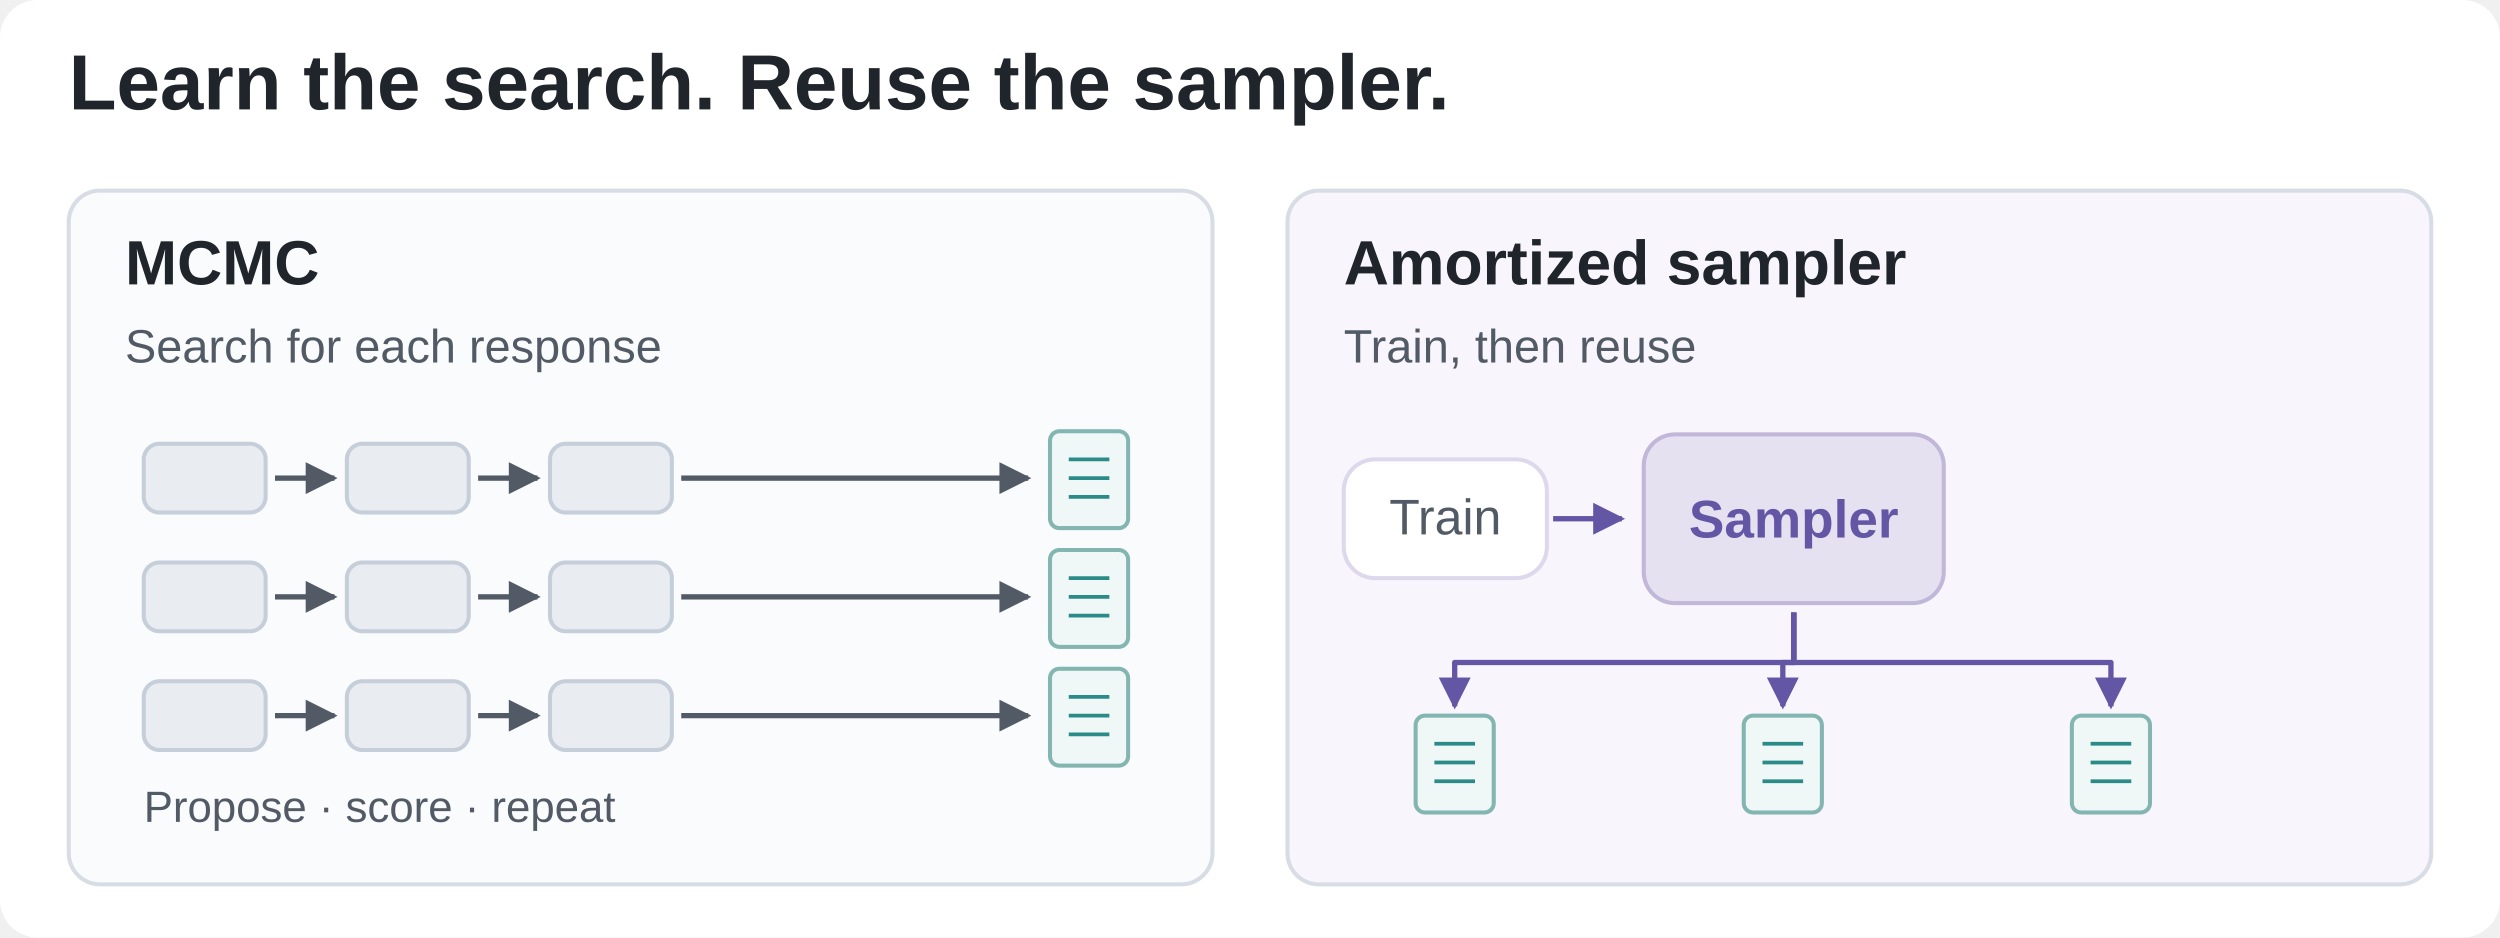
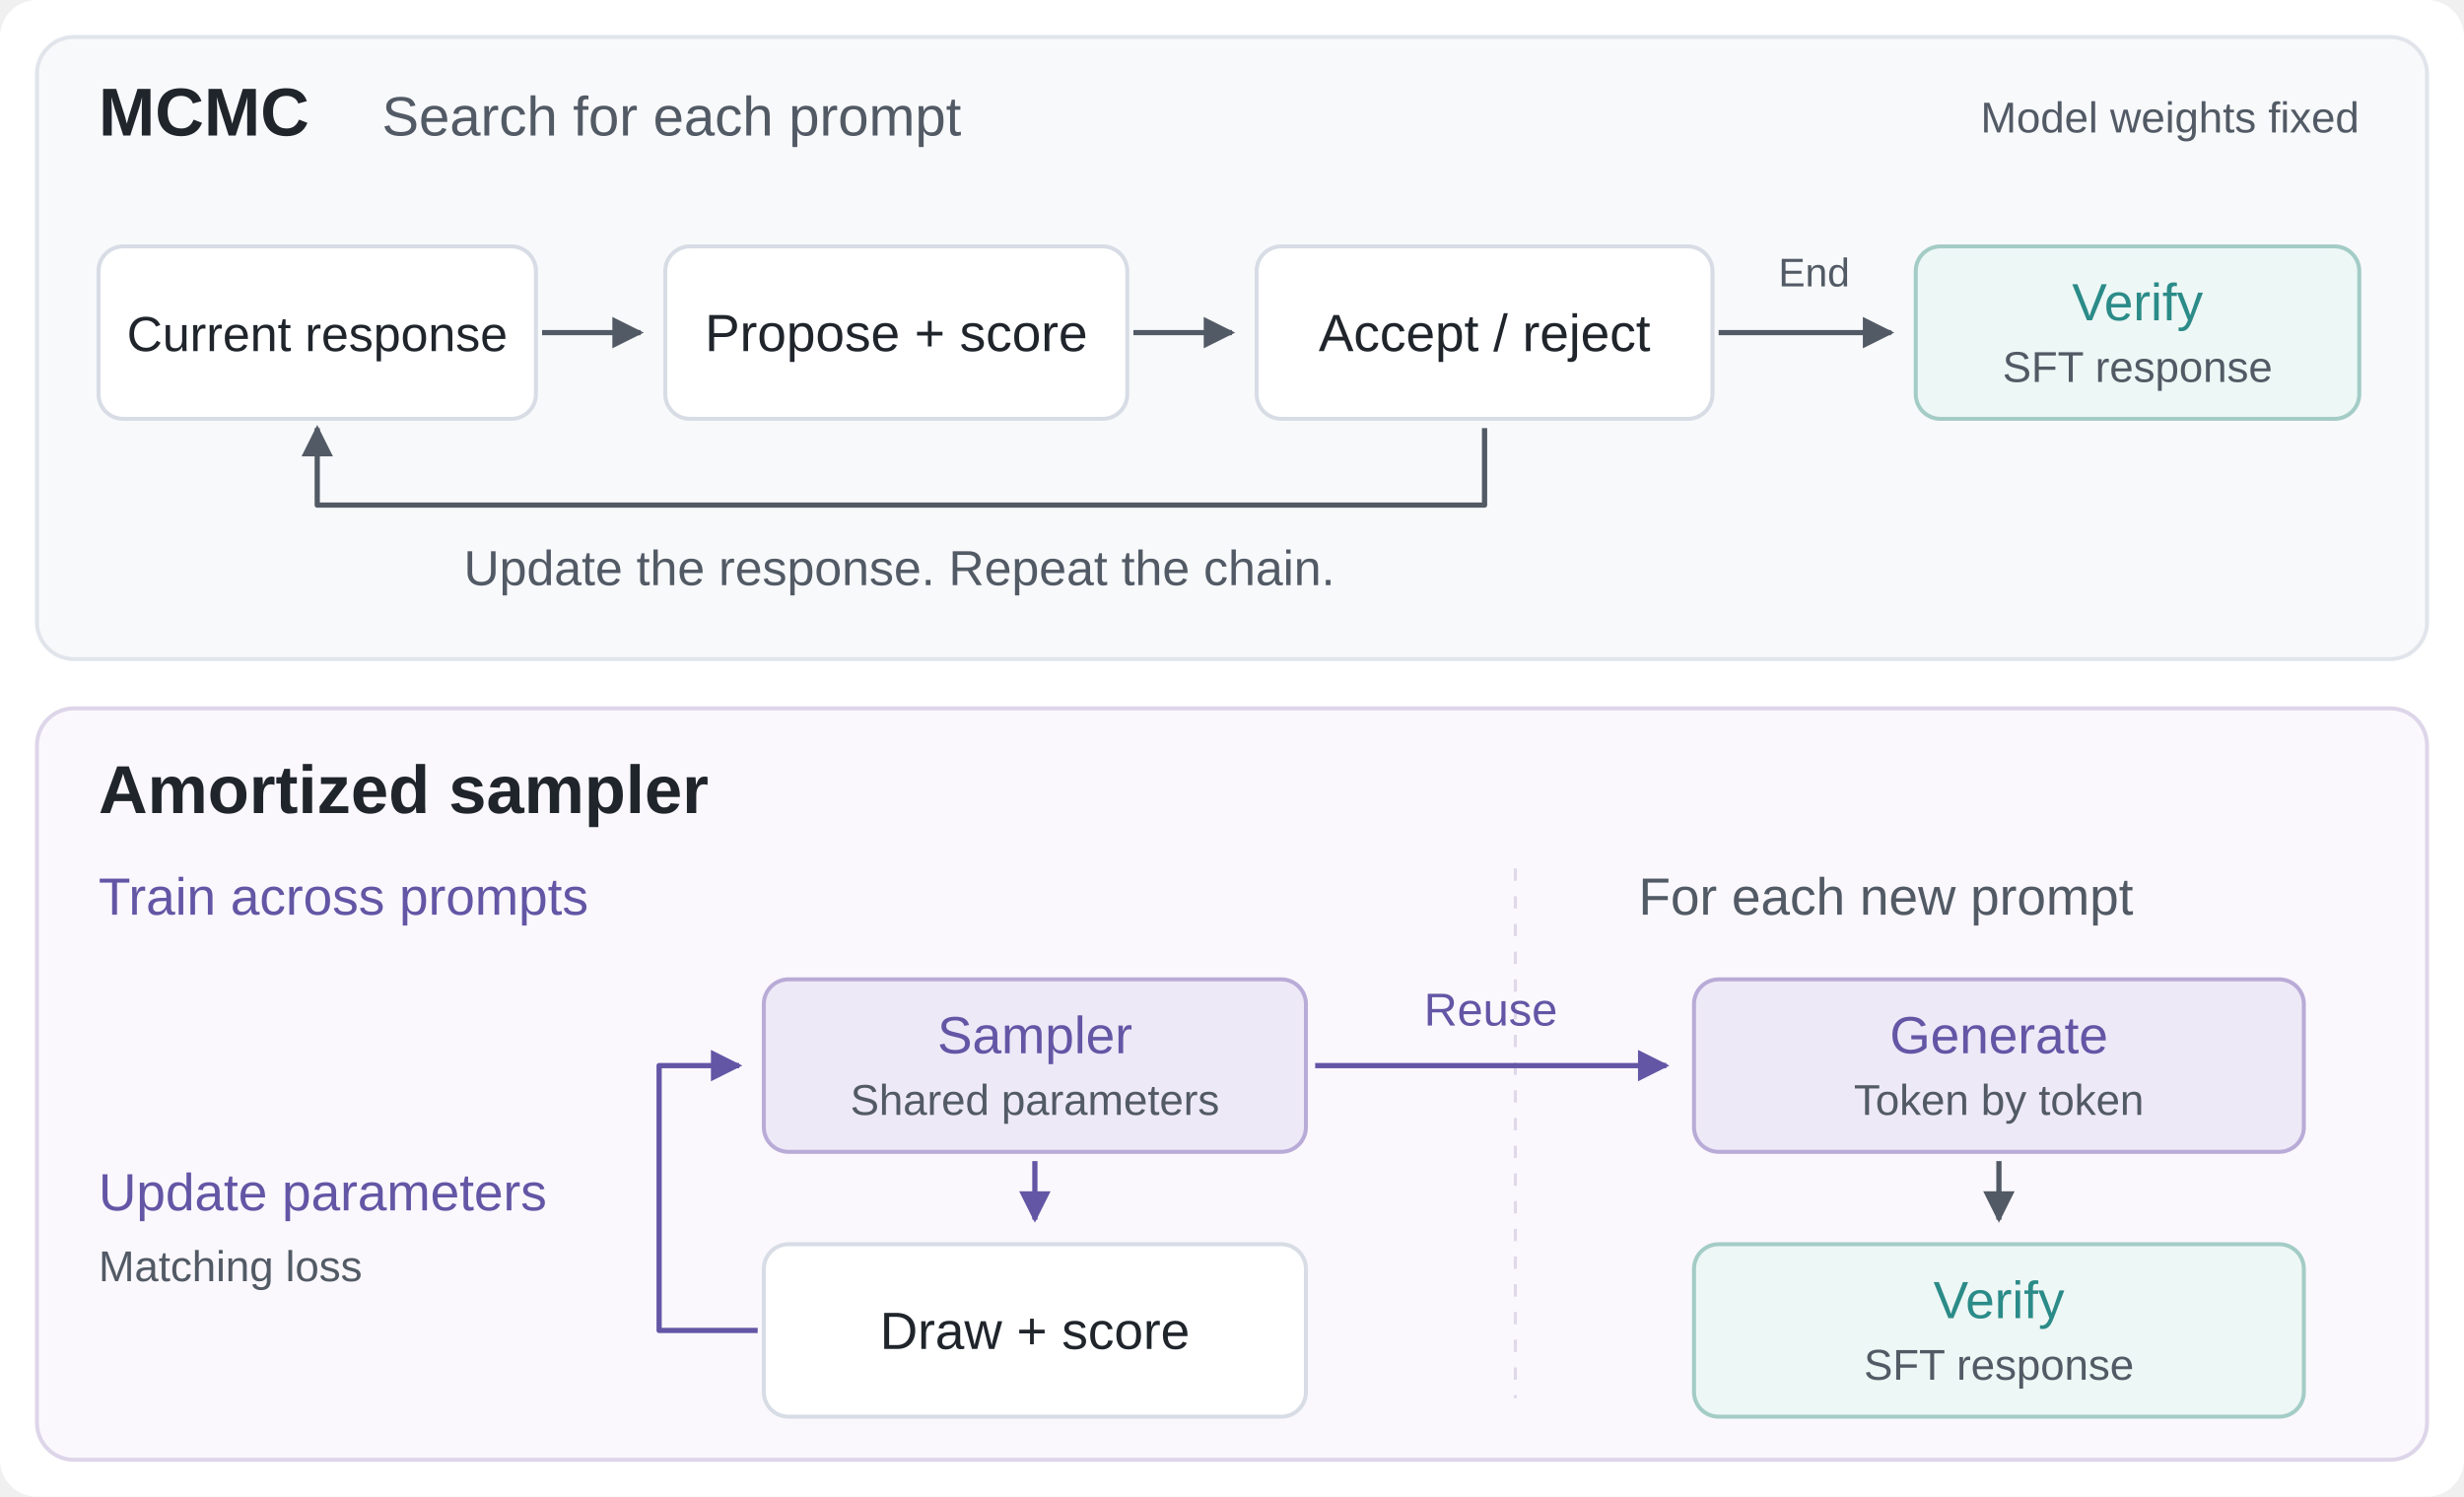
- <svg xmlns="http://www.w3.org/2000/svg" width="800" height="300" viewBox="0 0 800 300" role="img" aria-labelledby="title desc">
+ <svg xmlns="http://www.w3.org/2000/svg" width="800" height="486" viewBox="0 0 800 486" role="img" aria-labelledby="title desc">
  <defs>
    <marker id="arrow" viewBox="0 0 10 10" refX="9" refY="5" markerWidth="6" markerHeight="6" orient="auto-start-reverse">
      <path d="M0 0L10 5L0 10Z" fill="#525a65" />
    </marker>
    <marker id="purple-arrow" viewBox="0 0 10 10" refX="9" refY="5" markerWidth="6" markerHeight="6" orient="auto">
      <path d="M0 0L10 5L0 10Z" fill="#6356a5" />
    </marker>
  </defs>
-   <rect width="800" height="300" rx="12" fill="#fff" />
+   <rect width="800" height="486" rx="12" fill="#fff" />
  <g font-family="Helvetica Neue, Arial, sans-serif" fill="#20252c">
-     <text x="22" y="35" font-size="25" fill="#20252c" font-weight="600" text-anchor="start">Learn the search. Reuse the sampler.</text>
-     <rect x="22" y="61" width="366" height="222" rx="10" fill="#fafbfd" stroke="#d7dce5" stroke-width="1.3" />
-     <text x="40" y="91" font-size="20" fill="#20252c" font-weight="600" text-anchor="start">MCMC</text>
-     <text x="40" y="116" font-size="15" fill="#525a65" font-weight="400" text-anchor="start">Search for each response</text>
-     <rect x="46" y="142" width="39" height="22" rx="5" fill="#e9edf2" stroke="#c6ceda" stroke-width="1.3" />
-     <path d="M88 153h19" fill="none" stroke="#525a65" stroke-width="1.7" stroke-linejoin="round" marker-end="url(#arrow)" />
-     <rect x="111" y="142" width="39" height="22" rx="5" fill="#e9edf2" stroke="#c6ceda" stroke-width="1.3" />
-     <path d="M153 153h19" fill="none" stroke="#525a65" stroke-width="1.7" stroke-linejoin="round" marker-end="url(#arrow)" />
-     <rect x="176" y="142" width="39" height="22" rx="5" fill="#e9edf2" stroke="#c6ceda" stroke-width="1.3" />
-     <path d="M218 153H329" fill="none" stroke="#525a65" stroke-width="1.7" stroke-linejoin="round" marker-end="url(#arrow)" />
-     <rect x="336" y="138" width="25" height="31" rx="3" fill="#f0f7f7" stroke="#83b5b1" stroke-width="1.3" />
-     <path d="M342 147h13" stroke="#2b8b88" stroke-width="1.2" />
-     <path d="M342 153h13" stroke="#2b8b88" stroke-width="1.2" />
-     <path d="M342 159h13" stroke="#2b8b88" stroke-width="1.2" />
-     <rect x="46" y="180" width="39" height="22" rx="5" fill="#e9edf2" stroke="#c6ceda" stroke-width="1.3" />
-     <path d="M88 191h19" fill="none" stroke="#525a65" stroke-width="1.7" stroke-linejoin="round" marker-end="url(#arrow)" />
-     <rect x="111" y="180" width="39" height="22" rx="5" fill="#e9edf2" stroke="#c6ceda" stroke-width="1.3" />
-     <path d="M153 191h19" fill="none" stroke="#525a65" stroke-width="1.7" stroke-linejoin="round" marker-end="url(#arrow)" />
-     <rect x="176" y="180" width="39" height="22" rx="5" fill="#e9edf2" stroke="#c6ceda" stroke-width="1.3" />
-     <path d="M218 191H329" fill="none" stroke="#525a65" stroke-width="1.7" stroke-linejoin="round" marker-end="url(#arrow)" />
-     <rect x="336" y="176" width="25" height="31" rx="3" fill="#f0f7f7" stroke="#83b5b1" stroke-width="1.3" />
-     <path d="M342 185h13" stroke="#2b8b88" stroke-width="1.2" />
-     <path d="M342 191h13" stroke="#2b8b88" stroke-width="1.2" />
-     <path d="M342 197h13" stroke="#2b8b88" stroke-width="1.2" />
-     <rect x="46" y="218" width="39" height="22" rx="5" fill="#e9edf2" stroke="#c6ceda" stroke-width="1.3" />
-     <path d="M88 229h19" fill="none" stroke="#525a65" stroke-width="1.7" stroke-linejoin="round" marker-end="url(#arrow)" />
-     <rect x="111" y="218" width="39" height="22" rx="5" fill="#e9edf2" stroke="#c6ceda" stroke-width="1.3" />
-     <path d="M153 229h19" fill="none" stroke="#525a65" stroke-width="1.7" stroke-linejoin="round" marker-end="url(#arrow)" />
-     <rect x="176" y="218" width="39" height="22" rx="5" fill="#e9edf2" stroke="#c6ceda" stroke-width="1.3" />
-     <path d="M218 229H329" fill="none" stroke="#525a65" stroke-width="1.7" stroke-linejoin="round" marker-end="url(#arrow)" />
-     <rect x="336" y="214" width="25" height="31" rx="3" fill="#f0f7f7" stroke="#83b5b1" stroke-width="1.3" />
-     <path d="M342 223h13" stroke="#2b8b88" stroke-width="1.2" />
-     <path d="M342 229h13" stroke="#2b8b88" stroke-width="1.2" />
-     <path d="M342 235h13" stroke="#2b8b88" stroke-width="1.2" />
-     <text x="46" y="263" font-size="14" fill="#525a65" font-weight="400" text-anchor="start">Propose · score · repeat</text>
-     <rect x="412" y="61" width="366" height="222" rx="10" fill="#f8f6fc" stroke="#d7dce5" stroke-width="1.3" />
-     <text x="430" y="91" font-size="20" fill="#20252c" font-weight="600" text-anchor="start">Amortized sampler</text>
-     <text x="430" y="116" font-size="15" fill="#525a65" font-weight="400" text-anchor="start">Train, then reuse</text>
-     <rect x="430" y="147" width="65" height="38" rx="10" fill="#fff" stroke="#ded8ec" stroke-width="1.3" />
-     <text x="462.5" y="171" font-size="16" fill="#525a65" font-weight="500" text-anchor="middle">Train</text>
-     <path d="M497 166H519" fill="none" stroke="#6356a5" stroke-width="1.7" stroke-linejoin="round" marker-end="url(#purple-arrow)" />
-     <rect x="526" y="139" width="96" height="54" rx="10" fill="#e6e1f1" stroke="#c1b7d9" stroke-width="1.3" />
-     <text x="574" y="172" font-size="17" fill="#6356a5" font-weight="600" text-anchor="middle">Sampler</text>
-     <path d="M574 196V212H465.5V226" fill="none" stroke="#6356a5" stroke-width="1.7" stroke-linejoin="round" marker-end="url(#purple-arrow)" />
-     <rect x="453" y="229" width="25" height="31" rx="3" fill="#f0f7f7" stroke="#83b5b1" stroke-width="1.3" />
-     <path d="M459 238h13" stroke="#2b8b88" stroke-width="1.2" />
-     <path d="M459 244h13" stroke="#2b8b88" stroke-width="1.2" />
-     <path d="M459 250h13" stroke="#2b8b88" stroke-width="1.2" />
-     <path d="M574 196V212H570.5V226" fill="none" stroke="#6356a5" stroke-width="1.7" stroke-linejoin="round" marker-end="url(#purple-arrow)" />
-     <rect x="558" y="229" width="25" height="31" rx="3" fill="#f0f7f7" stroke="#83b5b1" stroke-width="1.3" />
-     <path d="M564 238h13" stroke="#2b8b88" stroke-width="1.2" />
-     <path d="M564 244h13" stroke="#2b8b88" stroke-width="1.2" />
-     <path d="M564 250h13" stroke="#2b8b88" stroke-width="1.2" />
-     <path d="M574 196V212H675.5V226" fill="none" stroke="#6356a5" stroke-width="1.7" stroke-linejoin="round" marker-end="url(#purple-arrow)" />
-     <rect x="663" y="229" width="25" height="31" rx="3" fill="#f0f7f7" stroke="#83b5b1" stroke-width="1.3" />
-     <path d="M669 238h13" stroke="#2b8b88" stroke-width="1.2" />
-     <path d="M669 244h13" stroke="#2b8b88" stroke-width="1.2" />
-     <path d="M669 250h13" stroke="#2b8b88" stroke-width="1.2" />
+     <rect x="12" y="12" width="776" height="202" rx="12" fill="#f8f9fb" stroke="#e1e5eb" stroke-width="1.3" />
+     <text x="32" y="44" font-size="22" fill="#20252c" font-weight="600" text-anchor="start">MCMC</text>
+     <text x="124" y="44" font-size="18" fill="#525a65" font-weight="400" text-anchor="start">Search for each prompt</text>
+     <text x="766" y="43" font-size="14" fill="#525a65" font-weight="400" text-anchor="end">Model weights fixed</text>
+     <rect x="32" y="80" width="142" height="56" rx="8" fill="#fff" stroke="#d7dce5" stroke-width="1.3" />
+     <text x="103.0" y="114.0" font-size="16" fill="#20252c" font-weight="500" text-anchor="middle">Current response</text>
+     <rect x="216" y="80" width="150" height="56" rx="8" fill="#fff" stroke="#d7dce5" stroke-width="1.3" />
+     <text x="291.0" y="114.0" font-size="17" fill="#20252c" font-weight="500" text-anchor="middle">Propose + score</text>
+     <rect x="408" y="80" width="148" height="56" rx="8" fill="#fff" stroke="#d7dce5" stroke-width="1.3" />
+     <text x="482.0" y="114.0" font-size="17" fill="#20252c" font-weight="500" text-anchor="middle">Accept / reject</text>
+     <rect x="622" y="80" width="144" height="56" rx="8" fill="#edf7f5" stroke="#a4ccc6" stroke-width="1.3" />
+     <text x="694.0" y="104" font-size="17" fill="#2b8b88" font-weight="500" text-anchor="middle">Verify</text>
+     <text x="694.0" y="124" font-size="14" fill="#525a65" font-weight="400" text-anchor="middle">SFT response</text>
+     <path d="M176 108H208" fill="none" stroke="#525a65" stroke-width="1.7" stroke-linejoin="round" marker-end="url(#arrow)" />
+     <path d="M368 108H400" fill="none" stroke="#525a65" stroke-width="1.7" stroke-linejoin="round" marker-end="url(#arrow)" />
+     <path d="M558 108H614" fill="none" stroke="#525a65" stroke-width="1.7" stroke-linejoin="round" marker-end="url(#arrow)" />
+     <path d="M482 139V164H103V139" fill="none" stroke="#525a65" stroke-width="1.7" stroke-linejoin="round" marker-end="url(#arrow)" />
+     <text x="292" y="190" font-size="16" fill="#525a65" font-weight="400" text-anchor="middle">Update the response. Repeat the chain.</text>
+     <text x="589" y="93" font-size="13" fill="#525a65" font-weight="400" text-anchor="middle">End</text>
+     <rect x="12" y="230" width="776" height="244" rx="12" fill="#faf8fd" stroke="#ddd5e9" stroke-width="1.3" />
+     <text x="32" y="264" font-size="22" fill="#20252c" font-weight="600" text-anchor="start">Amortized sampler</text>
+     <path d="M492 282L492 454" fill="none" stroke="#ded8e9" stroke-dasharray="4 5" />
+     <text x="32" y="297" font-size="17" fill="#6356a5" font-weight="500" text-anchor="start">Train across prompts</text>
+     <text x="532" y="297" font-size="17" fill="#525a65" font-weight="500" text-anchor="start">For each new prompt</text>
+     <rect x="248" y="318" width="176" height="56" rx="8" fill="#eee9f7" stroke="#b9abd7" stroke-width="1.3" />
+     <text x="336.0" y="342" font-size="17" fill="#6356a5" font-weight="500" text-anchor="middle">Sampler</text>
+     <text x="336.0" y="362" font-size="14" fill="#525a65" font-weight="400" text-anchor="middle">Shared parameters</text>
+     <rect x="248" y="404" width="176" height="56" rx="8" fill="#fff" stroke="#d7dce5" stroke-width="1.3" />
+     <text x="336.0" y="438.0" font-size="17" fill="#20252c" font-weight="500" text-anchor="middle">Draw + score</text>
+     <path d="M336 377V396" fill="none" stroke="#6356a5" stroke-width="1.7" stroke-linejoin="round" marker-end="url(#purple-arrow)" />
+     <path d="M246 432H214V346H240" fill="none" stroke="#6356a5" stroke-width="1.7" stroke-linejoin="round" marker-end="url(#purple-arrow)" />
+     <text x="32" y="393" font-size="17" fill="#6356a5" font-weight="500" text-anchor="start">Update parameters</text>
+     <text x="32" y="416" font-size="14" fill="#525a65" font-weight="400" text-anchor="start">Matching loss</text>
+     <path d="M427 346H541" fill="none" stroke="#6356a5" stroke-width="1.7" stroke-linejoin="round" marker-end="url(#purple-arrow)" />
+     <text x="484" y="333" font-size="15" fill="#6356a5" font-weight="400" text-anchor="middle">Reuse</text>
+     <rect x="550" y="318" width="198" height="56" rx="8" fill="#eee9f7" stroke="#b9abd7" stroke-width="1.3" />
+     <text x="649.0" y="342" font-size="17" fill="#6356a5" font-weight="500" text-anchor="middle">Generate</text>
+     <text x="649.0" y="362" font-size="14" fill="#525a65" font-weight="400" text-anchor="middle">Token by token</text>
+     <path d="M649 377V396" fill="none" stroke="#525a65" stroke-width="1.7" stroke-linejoin="round" marker-end="url(#arrow)" />
+     <rect x="550" y="404" width="198" height="56" rx="8" fill="#edf7f5" stroke="#a4ccc6" stroke-width="1.3" />
+     <text x="649.0" y="428" font-size="17" fill="#2b8b88" font-weight="500" text-anchor="middle">Verify</text>
+     <text x="649.0" y="448" font-size="14" fill="#525a65" font-weight="400" text-anchor="middle">SFT response</text>
  </g>
</svg>
